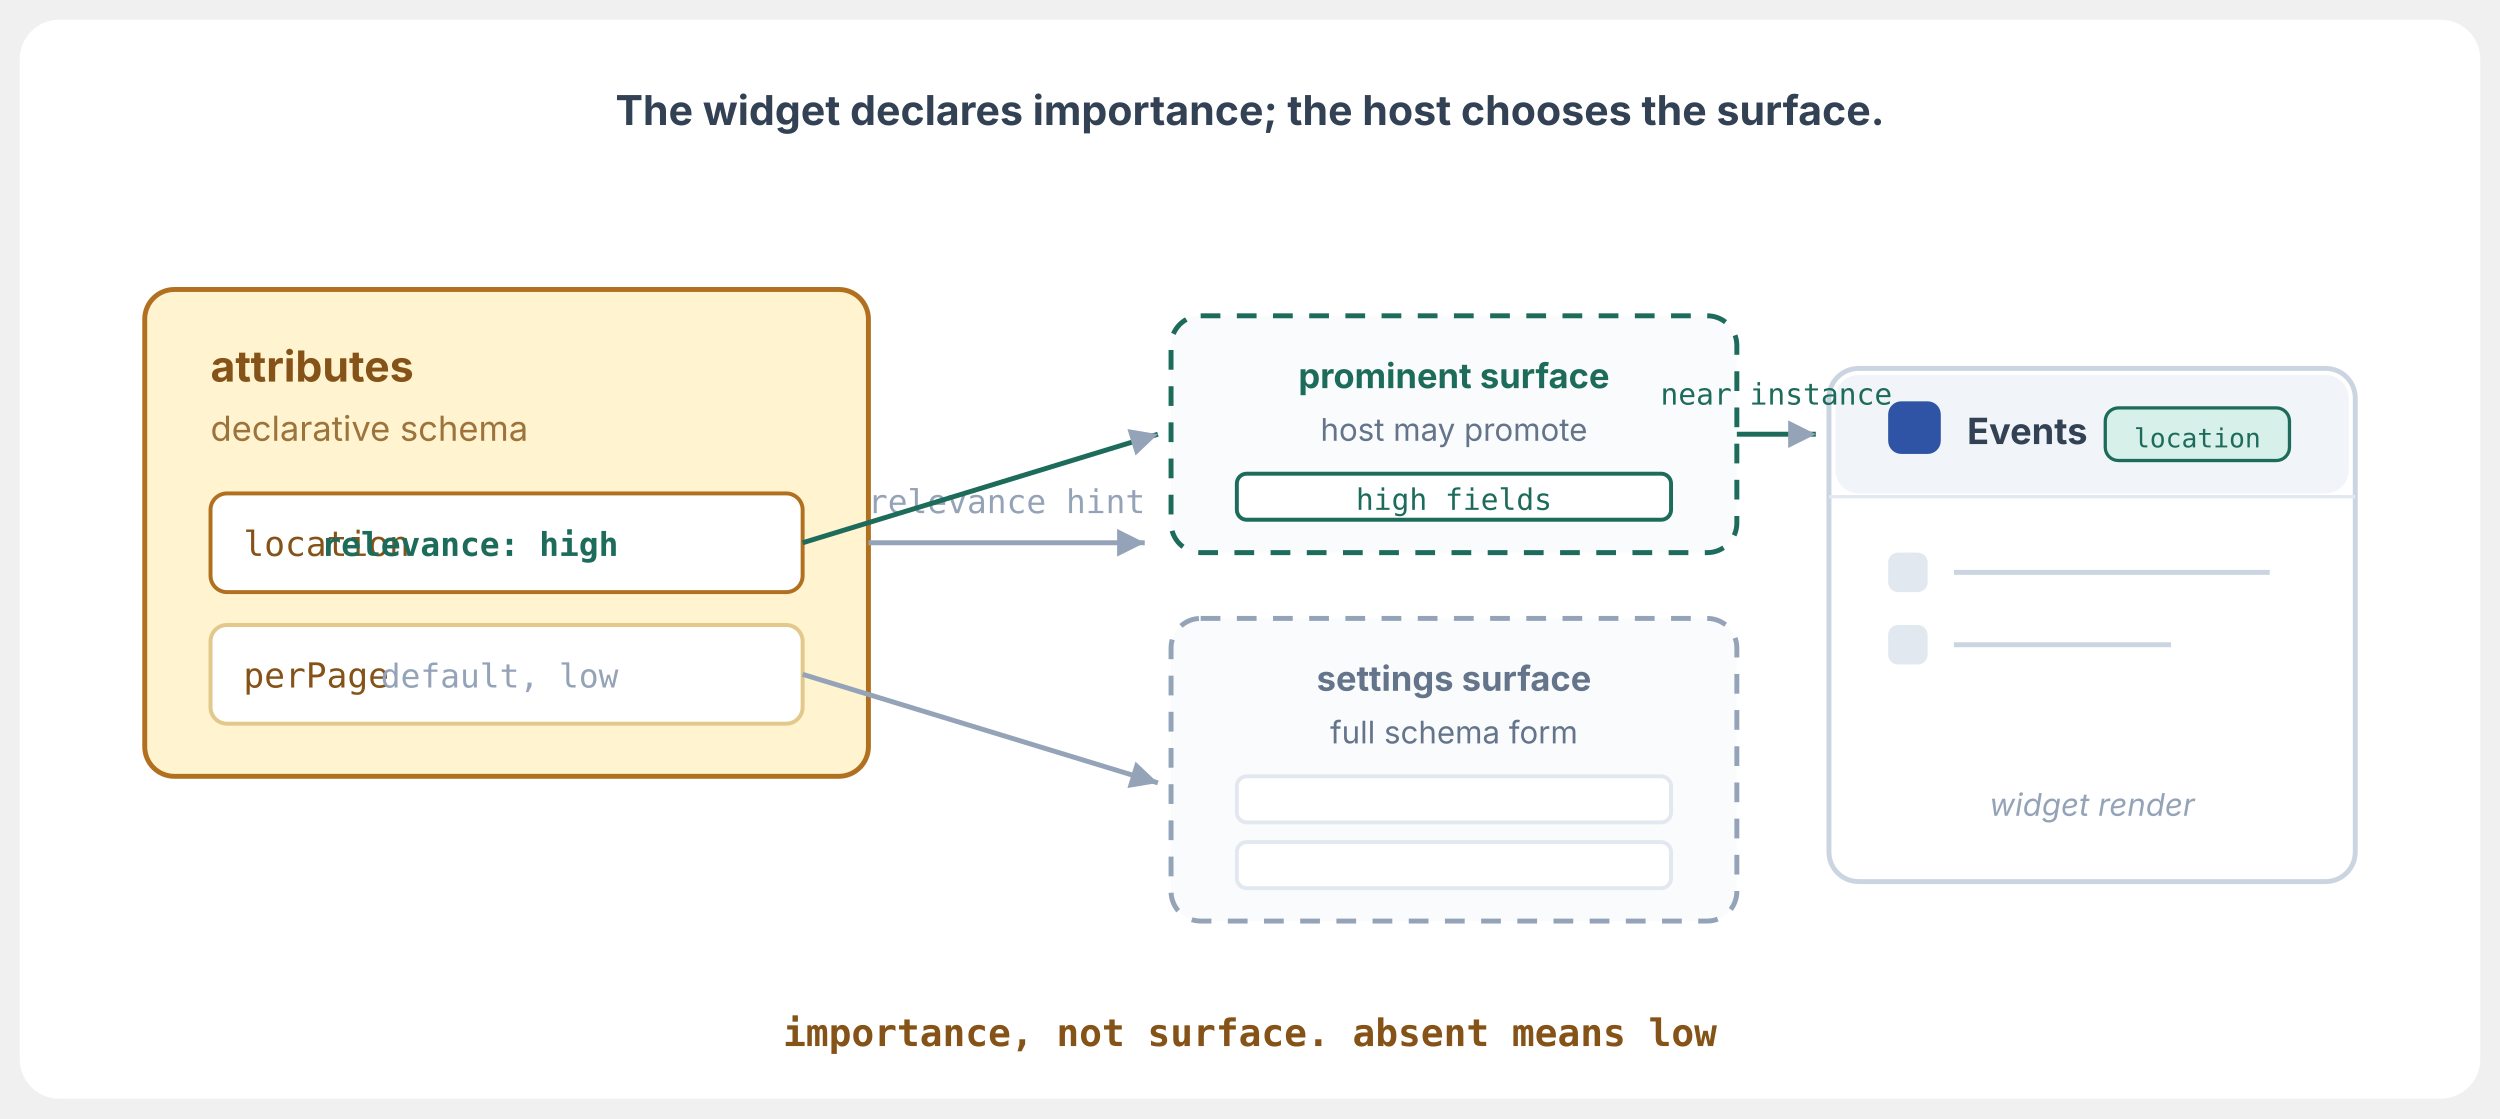
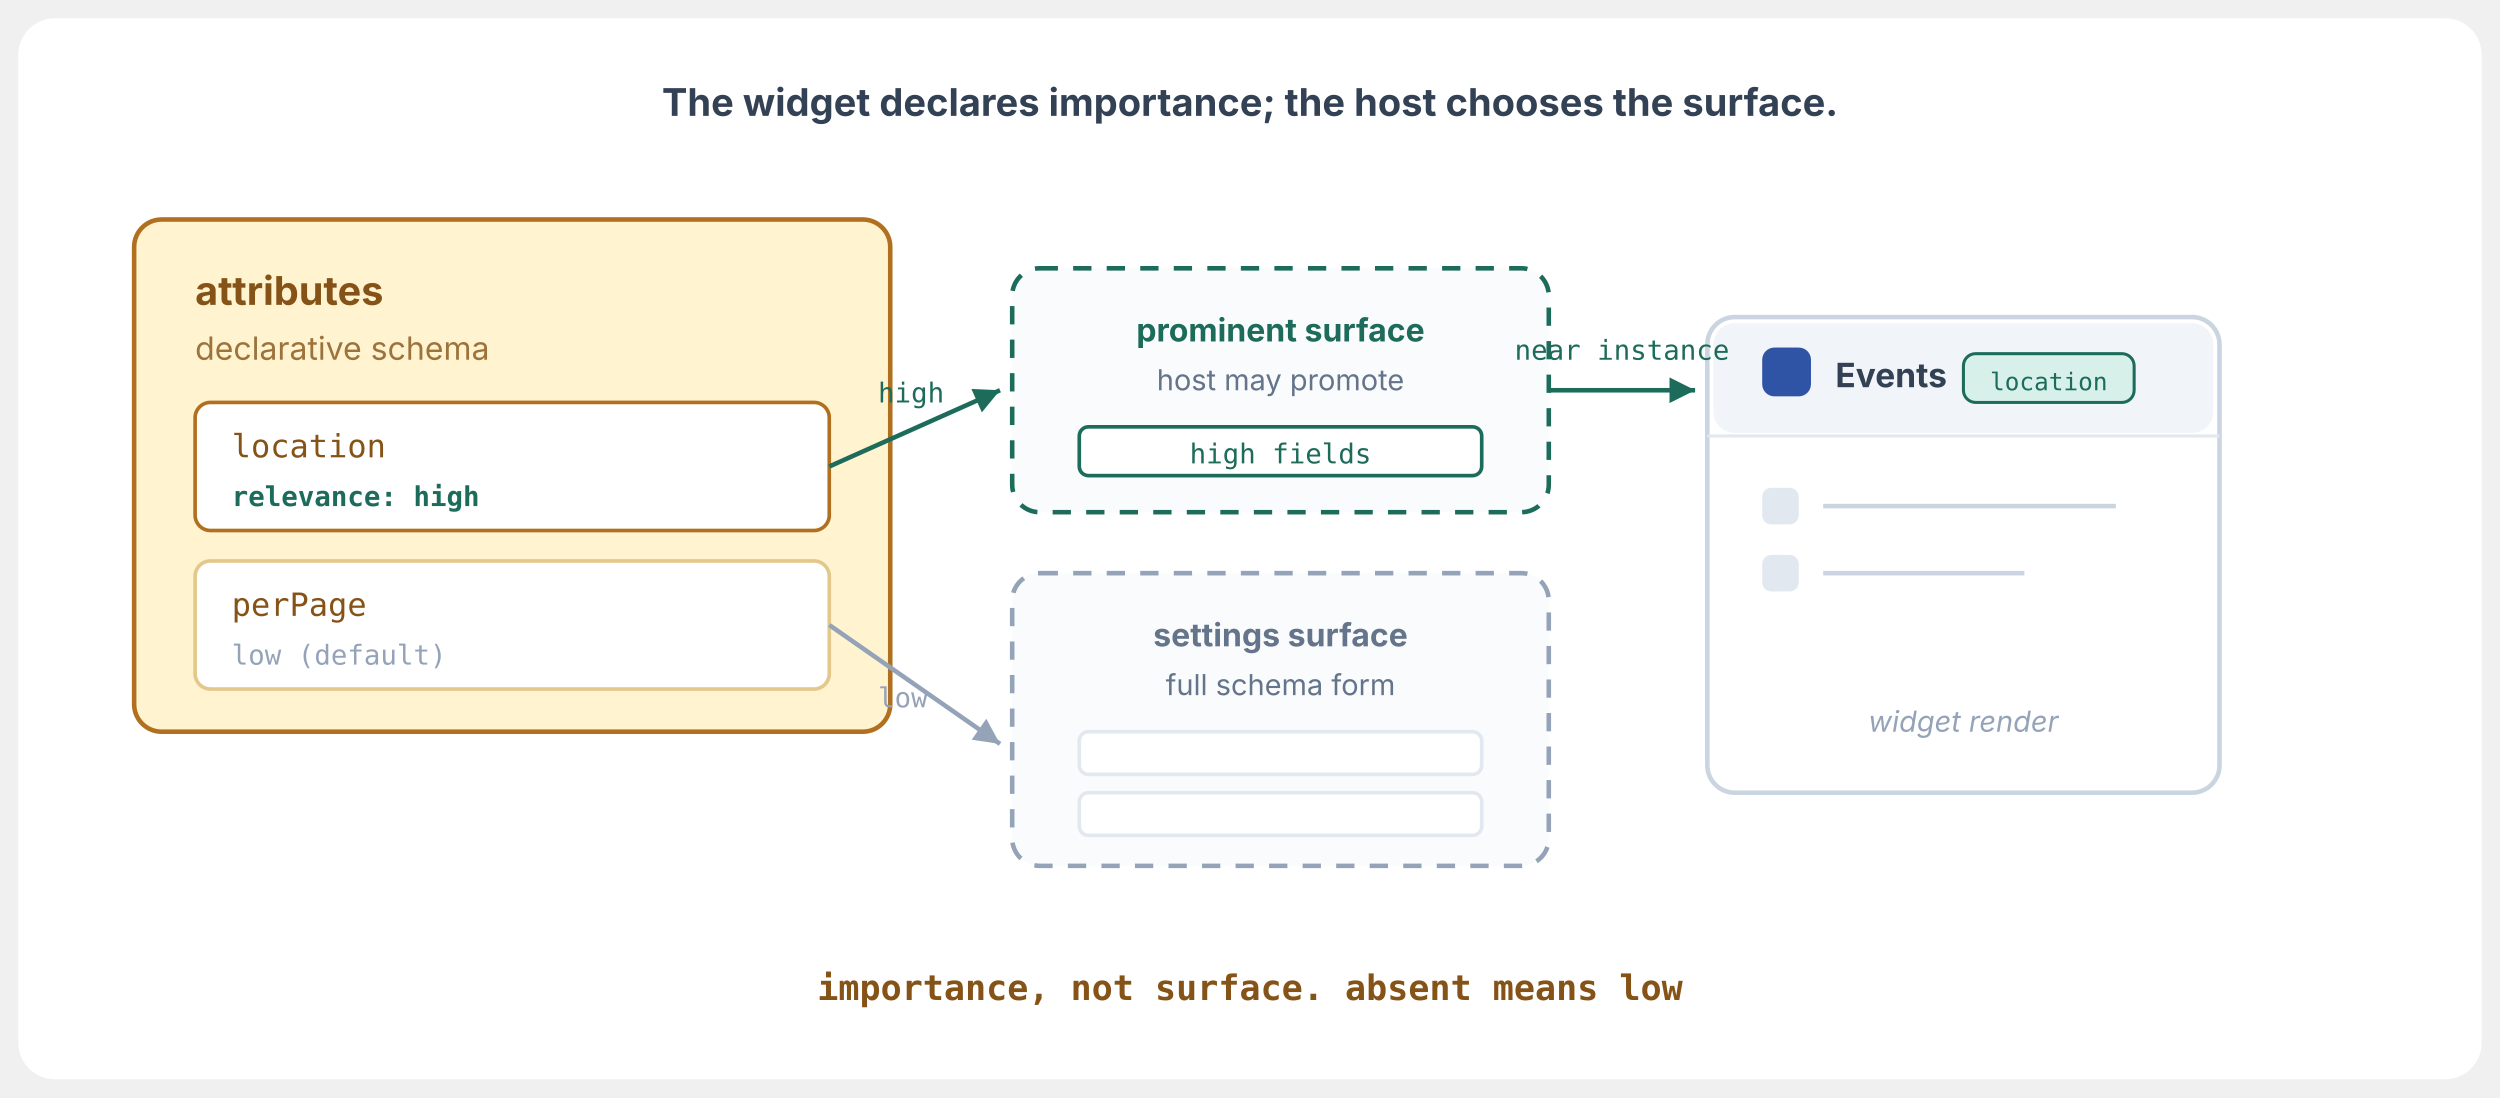
- <svg xmlns="http://www.w3.org/2000/svg" viewBox="0 0 760 340" role="img" aria-label="Each attribute may carry a relevance hint. The widget declares importance; the host may promote high-relevance fields to a prominent surface and edit the rest through a settings surface built from the schema.">
+ <svg xmlns="http://www.w3.org/2000/svg" viewBox="0 0 820 360" role="img" aria-label="Each attribute may carry a relevance hint. The widget declares importance; the host may promote high-relevance fields to a prominent surface and edit the rest through a settings surface built from the schema.">
  <defs>
-     <marker id="arrow" viewBox="0 0 10 10" refX="8" refY="5" markerWidth="7" markerHeight="7" orient="auto-start-reverse">
+     <marker id="arrow-relevance" viewBox="0 0 10 10" refX="8" refY="5" markerWidth="7" markerHeight="7" orient="auto-start-reverse">
      <path d="M 0 1 L 8 5 L 0 9 z" fill="#94a3b8" />
    </marker>
+     <marker id="arrow-relevance-high" viewBox="0 0 10 10" refX="8" refY="5" markerWidth="7" markerHeight="7" orient="auto-start-reverse">
+       <path d="M 0 1 L 8 5 L 0 9 z" fill="#1d6b5a" />
+     </marker>
  </defs>
-   <rect x="6" y="6" width="748" height="328" rx="12" fill="#ffffff" />
-   <text x="380" y="38" text-anchor="middle" font-family="-apple-system, system-ui, sans-serif" font-size="12.5" font-weight="700" fill="#334155">The widget declares importance; the host chooses the surface.</text>
-   <rect x="44" y="88" width="220" height="148" rx="9" fill="#fff3d0" stroke="#b07020" stroke-width="1.5" />
-   <text x="64" y="116" font-family="-apple-system, system-ui, sans-serif" font-size="13" font-weight="700" fill="#855317">attributes</text>
-   <text x="64" y="134" font-family="-apple-system, system-ui, sans-serif" font-size="10.5" fill="#855317" opacity="0.8">declarative schema</text>
-   <rect x="64" y="150" width="180" height="30" rx="5" fill="#ffffff" stroke="#b07020" stroke-width="1.2" />
-   <text x="74" y="169" font-family="ui-monospace, SFMono-Regular, monospace" font-size="10.5" fill="#855317">location</text>
-   <text x="188" y="169" text-anchor="end" font-family="ui-monospace, SFMono-Regular, monospace" font-size="10" font-weight="700" fill="#1d6b5a">relevance: high</text>
-   <rect x="64" y="190" width="180" height="30" rx="5" fill="#ffffff" stroke="#e2c88a" stroke-width="1.2" />
-   <text x="74" y="209" font-family="ui-monospace, SFMono-Regular, monospace" font-size="10.5" fill="#855317">perPage</text>
-   <text x="188" y="209" text-anchor="end" font-family="ui-monospace, SFMono-Regular, monospace" font-size="10" fill="#94a3b8">default, low</text>
-   <line x1="264" y1="165" x2="348" y2="165" stroke="#94a3b8" stroke-width="1.5" marker-end="url(#arrow)" />
-   <text x="306" y="156" text-anchor="middle" font-family="ui-monospace, monospace" font-size="10" fill="#94a3b8">relevance hint</text>
-   <rect x="356" y="96" width="172" height="72" rx="9" fill="#fafbfc" stroke="#1d6b5a" stroke-width="1.5" stroke-dasharray="6 5" />
-   <text x="442" y="118" text-anchor="middle" font-family="-apple-system, system-ui, sans-serif" font-size="10.5" font-weight="700" fill="#1d6b5a">prominent surface</text>
-   <text x="442" y="134" text-anchor="middle" font-family="-apple-system, system-ui, sans-serif" font-size="9.5" fill="#64748b">host may promote</text>
-   <rect x="376" y="144" width="132" height="14" rx="3" fill="#ffffff" stroke="#1d6b5a" stroke-width="1.2" />
-   <text x="442" y="155" text-anchor="middle" font-family="ui-monospace, monospace" font-size="9" fill="#1d6b5a">high fields</text>
-   <rect x="356" y="188" width="172" height="92" rx="9" fill="#fafbfc" stroke="#94a3b8" stroke-width="1.5" stroke-dasharray="6 5" />
-   <text x="442" y="210" text-anchor="middle" font-family="-apple-system, system-ui, sans-serif" font-size="10.5" font-weight="700" fill="#64748b">settings surface</text>
-   <text x="442" y="226" text-anchor="middle" font-family="-apple-system, system-ui, sans-serif" font-size="9.5" fill="#64748b">full schema form</text>
-   <rect x="376" y="236" width="132" height="14" rx="3" fill="#ffffff" stroke="#e2e8f0" stroke-width="1.2" />
-   <rect x="376" y="256" width="132" height="14" rx="3" fill="#ffffff" stroke="#e2e8f0" stroke-width="1.2" />
-   <path d="M 244 165 L 352 132" fill="none" stroke="#1d6b5a" stroke-width="1.5" marker-end="url(#arrow)" />
-   <path d="M 244 205 L 352 238" fill="none" stroke="#94a3b8" stroke-width="1.5" marker-end="url(#arrow)" />
-   <rect x="556" y="112" width="160" height="156" rx="9" fill="#ffffff" stroke="#cbd5e1" stroke-width="1.5" />
-   <rect x="558" y="114" width="156" height="36" rx="7" fill="#f1f5f9" />
-   <line x1="556" y1="151" x2="716" y2="151" stroke="#e2e8f0" stroke-width="1" />
-   <rect x="574" y="122" width="16" height="16" rx="4" fill="#2f54a5" />
-   <text x="598" y="135" font-family="-apple-system, system-ui, sans-serif" font-size="11" font-weight="700" fill="#334155">Events</text>
-   <rect x="640" y="124" width="56" height="16" rx="4" fill="#d7f0ea" stroke="#1d6b5a" stroke-width="1" />
-   <text x="668" y="136" text-anchor="middle" font-family="ui-monospace, monospace" font-size="8" fill="#1d6b5a">location</text>
-   <rect x="574" y="168" width="12" height="12" rx="3" fill="#e2e8f0" />
-   <line x1="594" y1="174" x2="690" y2="174" stroke="#cbd5e1" stroke-width="1.5" />
-   <rect x="574" y="190" width="12" height="12" rx="3" fill="#e2e8f0" />
-   <line x1="594" y1="196" x2="660" y2="196" stroke="#cbd5e1" stroke-width="1.5" />
-   <text x="636" y="248" text-anchor="middle" font-family="-apple-system, system-ui, sans-serif" font-size="9.5" font-style="italic" fill="#94a3b8">widget render</text>
-   <line x1="528" y1="132" x2="552" y2="132" stroke="#1d6b5a" stroke-width="1.5" marker-end="url(#arrow)" />
-   <text x="540" y="123" text-anchor="middle" font-family="ui-monospace, monospace" font-size="9" fill="#1d6b5a">near instance</text>
-   <text x="380" y="318" text-anchor="middle" font-family="ui-monospace, SFMono-Regular, monospace" font-size="11.5" font-weight="700" fill="#855317">importance, not surface. absent means low</text>
+   <rect x="6" y="6" width="808" height="348" rx="12" fill="#ffffff" />
+   <text x="410" y="38" text-anchor="middle" font-family="-apple-system, system-ui, sans-serif" font-size="12.5" font-weight="700" fill="#334155">The widget declares importance; the host chooses the surface.</text>
+   <rect x="44" y="72" width="248" height="168" rx="9" fill="#fff3d0" stroke="#b07020" stroke-width="1.5" />
+   <text x="64" y="100" font-family="-apple-system, system-ui, sans-serif" font-size="13" font-weight="700" fill="#855317">attributes</text>
+   <text x="64" y="118" font-family="-apple-system, system-ui, sans-serif" font-size="10.5" fill="#855317" opacity="0.8">declarative schema</text>
+   <rect x="64" y="132" width="208" height="42" rx="5" fill="#ffffff" stroke="#b07020" stroke-width="1.2" />
+   <text x="76" y="150" font-family="ui-monospace, SFMono-Regular, monospace" font-size="10.5" fill="#855317">location</text>
+   <text x="76" y="166" font-family="ui-monospace, SFMono-Regular, monospace" font-size="9" font-weight="700" fill="#1d6b5a">relevance: high</text>
+   <rect x="64" y="184" width="208" height="42" rx="5" fill="#ffffff" stroke="#e2c88a" stroke-width="1.2" />
+   <text x="76" y="202" font-family="ui-monospace, SFMono-Regular, monospace" font-size="10.5" fill="#855317">perPage</text>
+   <text x="76" y="218" font-family="ui-monospace, SFMono-Regular, monospace" font-size="9" fill="#94a3b8">low (default)</text>
+   <rect x="332" y="88" width="176" height="80" rx="9" fill="#fafbfc" stroke="#1d6b5a" stroke-width="1.5" stroke-dasharray="6 5" />
+   <text x="420" y="112" text-anchor="middle" font-family="-apple-system, system-ui, sans-serif" font-size="10.5" font-weight="700" fill="#1d6b5a">prominent surface</text>
+   <text x="420" y="128" text-anchor="middle" font-family="-apple-system, system-ui, sans-serif" font-size="9.5" fill="#64748b">host may promote</text>
+   <rect x="354" y="140" width="132" height="16" rx="3" fill="#ffffff" stroke="#1d6b5a" stroke-width="1.2" />
+   <text x="420" y="152" text-anchor="middle" font-family="ui-monospace, monospace" font-size="9" fill="#1d6b5a">high fields</text>
+   <rect x="332" y="188" width="176" height="96" rx="9" fill="#fafbfc" stroke="#94a3b8" stroke-width="1.5" stroke-dasharray="6 5" />
+   <text x="420" y="212" text-anchor="middle" font-family="-apple-system, system-ui, sans-serif" font-size="10.5" font-weight="700" fill="#64748b">settings surface</text>
+   <text x="420" y="228" text-anchor="middle" font-family="-apple-system, system-ui, sans-serif" font-size="9.5" fill="#64748b">full schema form</text>
+   <rect x="354" y="240" width="132" height="14" rx="3" fill="#ffffff" stroke="#e2e8f0" stroke-width="1.2" />
+   <rect x="354" y="260" width="132" height="14" rx="3" fill="#ffffff" stroke="#e2e8f0" stroke-width="1.2" />
+   <path d="M 272 153 L 328 128" fill="none" stroke="#1d6b5a" stroke-width="1.5" marker-end="url(#arrow-relevance-high)" />
+   <text x="288" y="132" font-family="ui-monospace, monospace" font-size="9" fill="#1d6b5a">high</text>
+   <path d="M 272 205 L 328 244" fill="none" stroke="#94a3b8" stroke-width="1.5" marker-end="url(#arrow-relevance)" />
+   <text x="288" y="232" font-family="ui-monospace, monospace" font-size="9" fill="#94a3b8">low</text>
+   <rect x="560" y="104" width="168" height="156" rx="9" fill="#ffffff" stroke="#cbd5e1" stroke-width="1.5" />
+   <rect x="562" y="106" width="164" height="36" rx="7" fill="#f1f5f9" />
+   <line x1="560" y1="143" x2="728" y2="143" stroke="#e2e8f0" stroke-width="1" />
+   <rect x="578" y="114" width="16" height="16" rx="4" fill="#2f54a5" />
+   <text x="602" y="127" font-family="-apple-system, system-ui, sans-serif" font-size="11" font-weight="700" fill="#334155">Events</text>
+   <rect x="644" y="116" width="56" height="16" rx="4" fill="#d7f0ea" stroke="#1d6b5a" stroke-width="1" />
+   <text x="672" y="128" text-anchor="middle" font-family="ui-monospace, monospace" font-size="8" fill="#1d6b5a">location</text>
+   <rect x="578" y="160" width="12" height="12" rx="3" fill="#e2e8f0" />
+   <line x1="598" y1="166" x2="694" y2="166" stroke="#cbd5e1" stroke-width="1.5" />
+   <rect x="578" y="182" width="12" height="12" rx="3" fill="#e2e8f0" />
+   <line x1="598" y1="188" x2="664" y2="188" stroke="#cbd5e1" stroke-width="1.5" />
+   <text x="644" y="240" text-anchor="middle" font-family="-apple-system, system-ui, sans-serif" font-size="9.5" font-style="italic" fill="#94a3b8">widget render</text>
+   <line x1="508" y1="128" x2="556" y2="128" stroke="#1d6b5a" stroke-width="1.5" marker-end="url(#arrow-relevance-high)" />
+   <text x="532" y="118" text-anchor="middle" font-family="ui-monospace, monospace" font-size="9" fill="#1d6b5a">near instance</text>
+   <text x="410" y="328" text-anchor="middle" font-family="ui-monospace, SFMono-Regular, monospace" font-size="11.5" font-weight="700" fill="#855317">importance, not surface. absent means low</text>
</svg>
